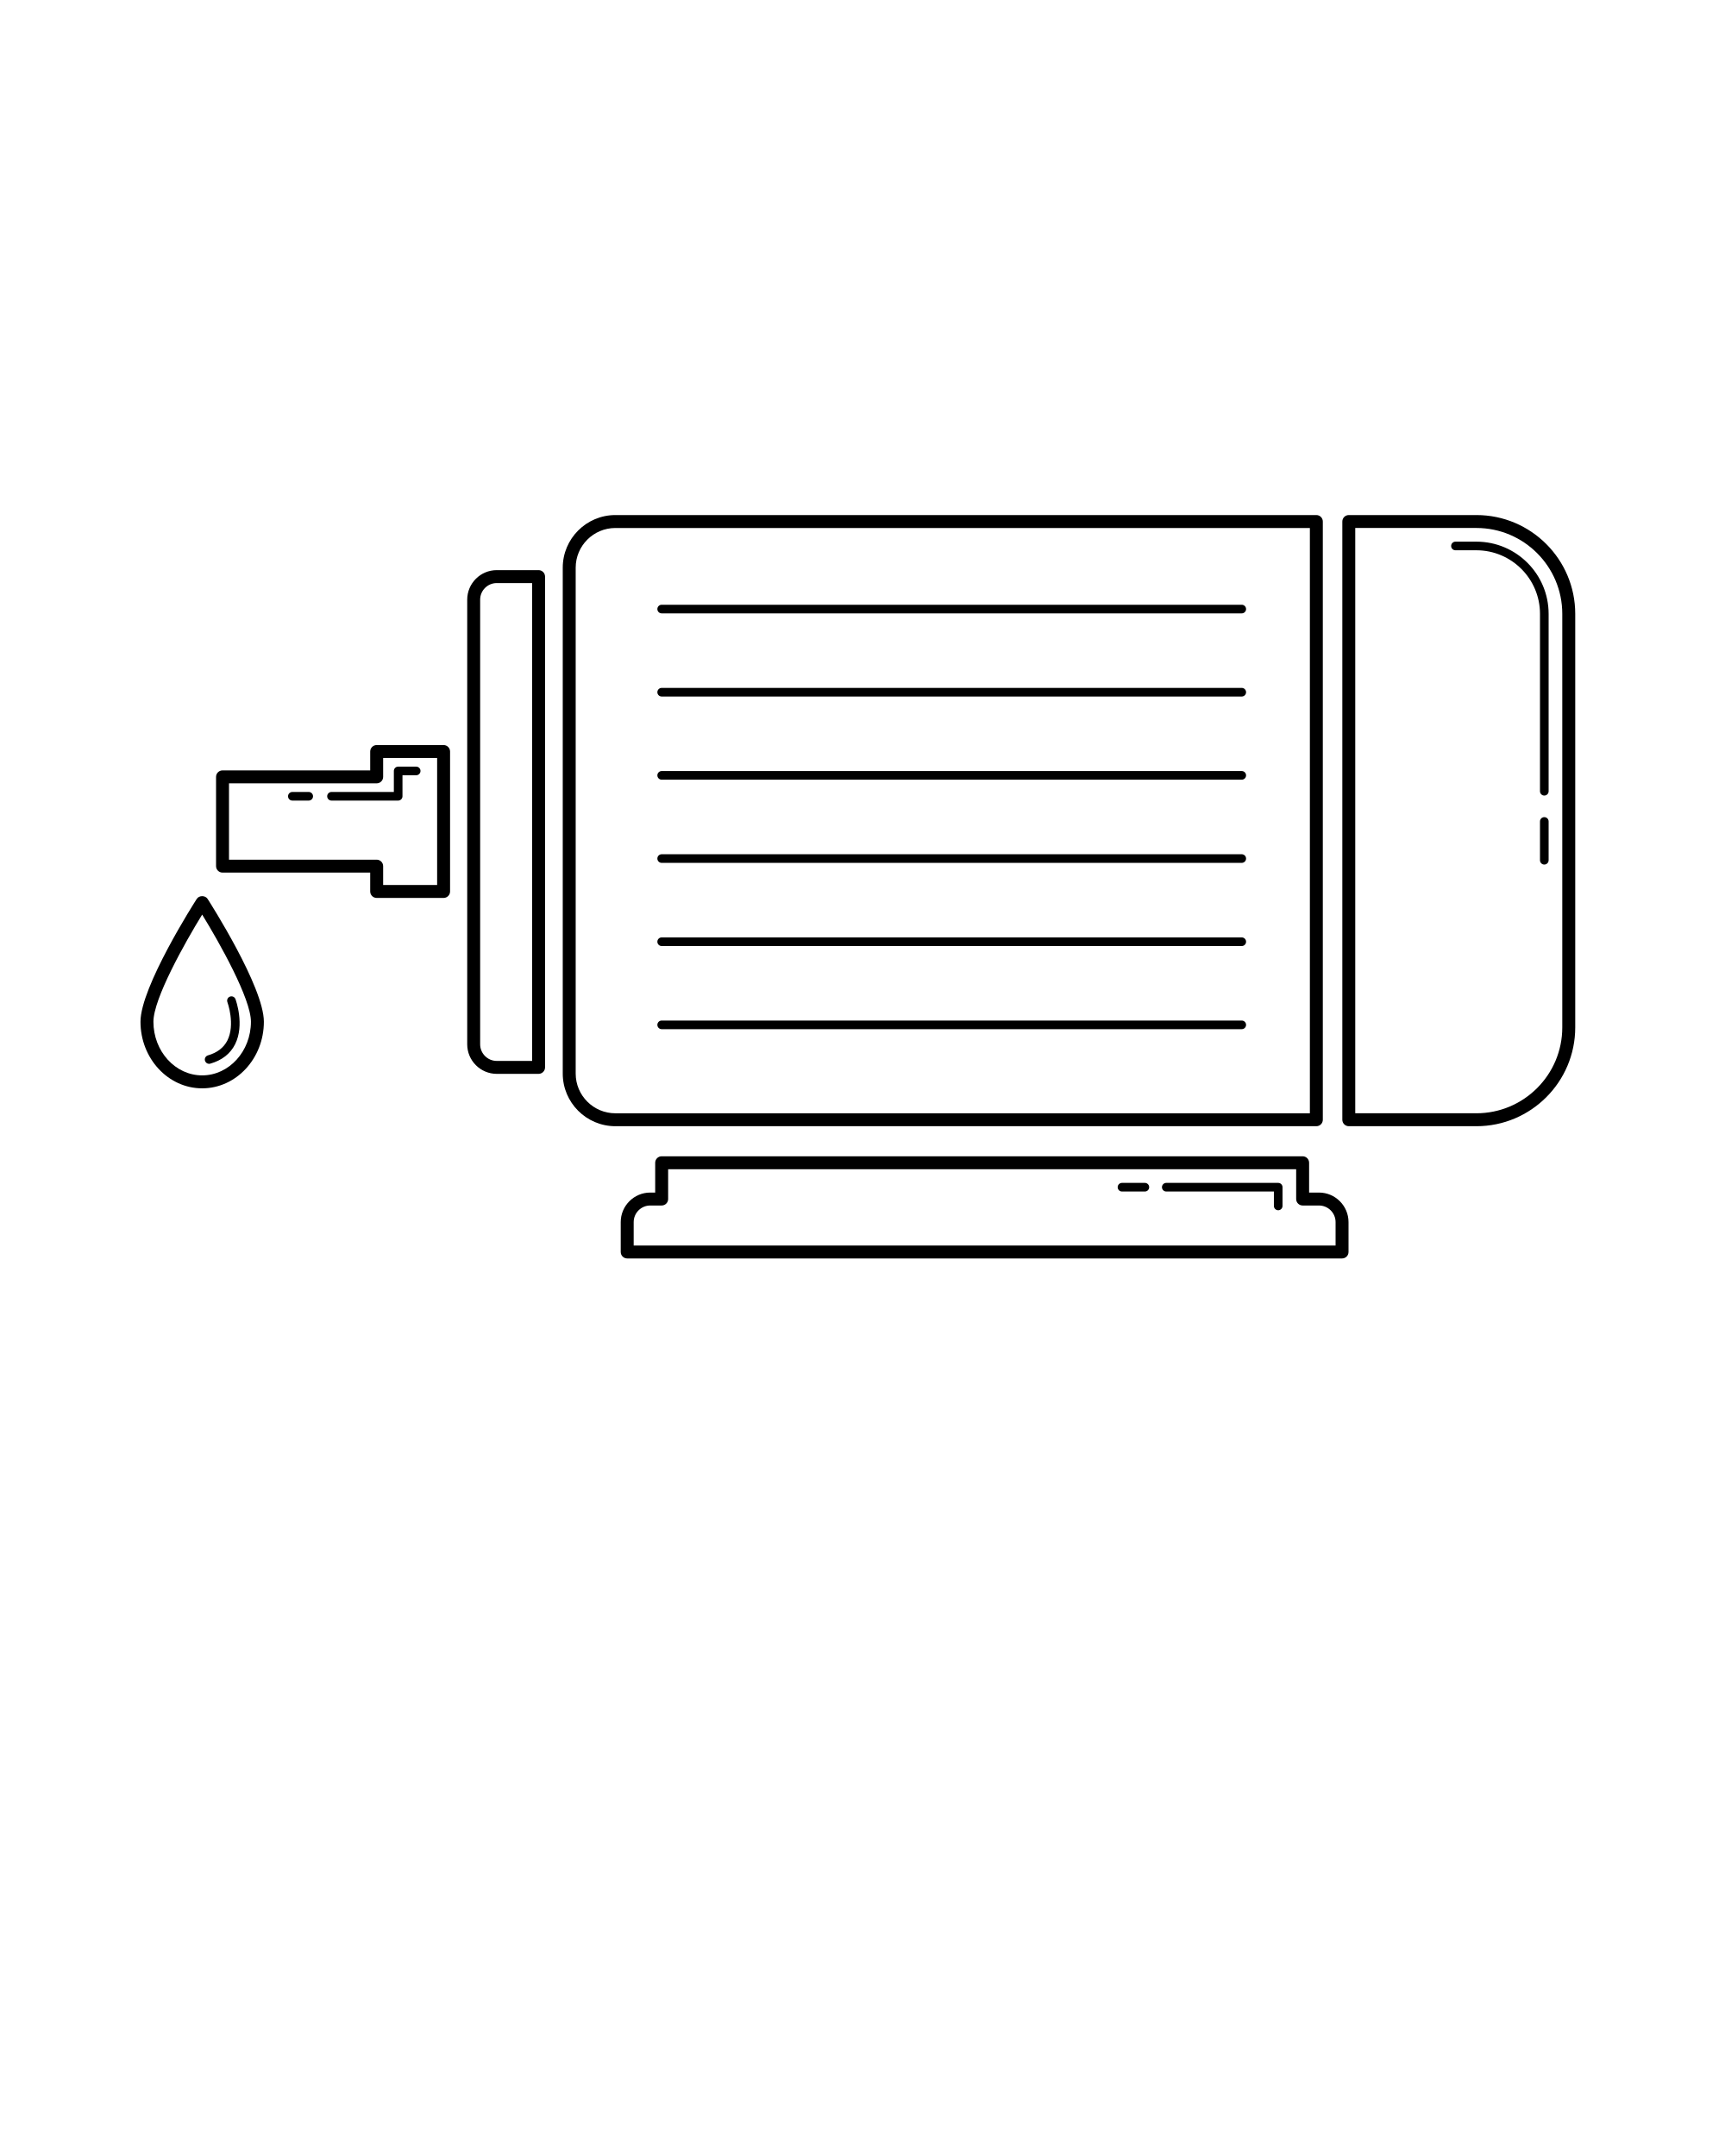
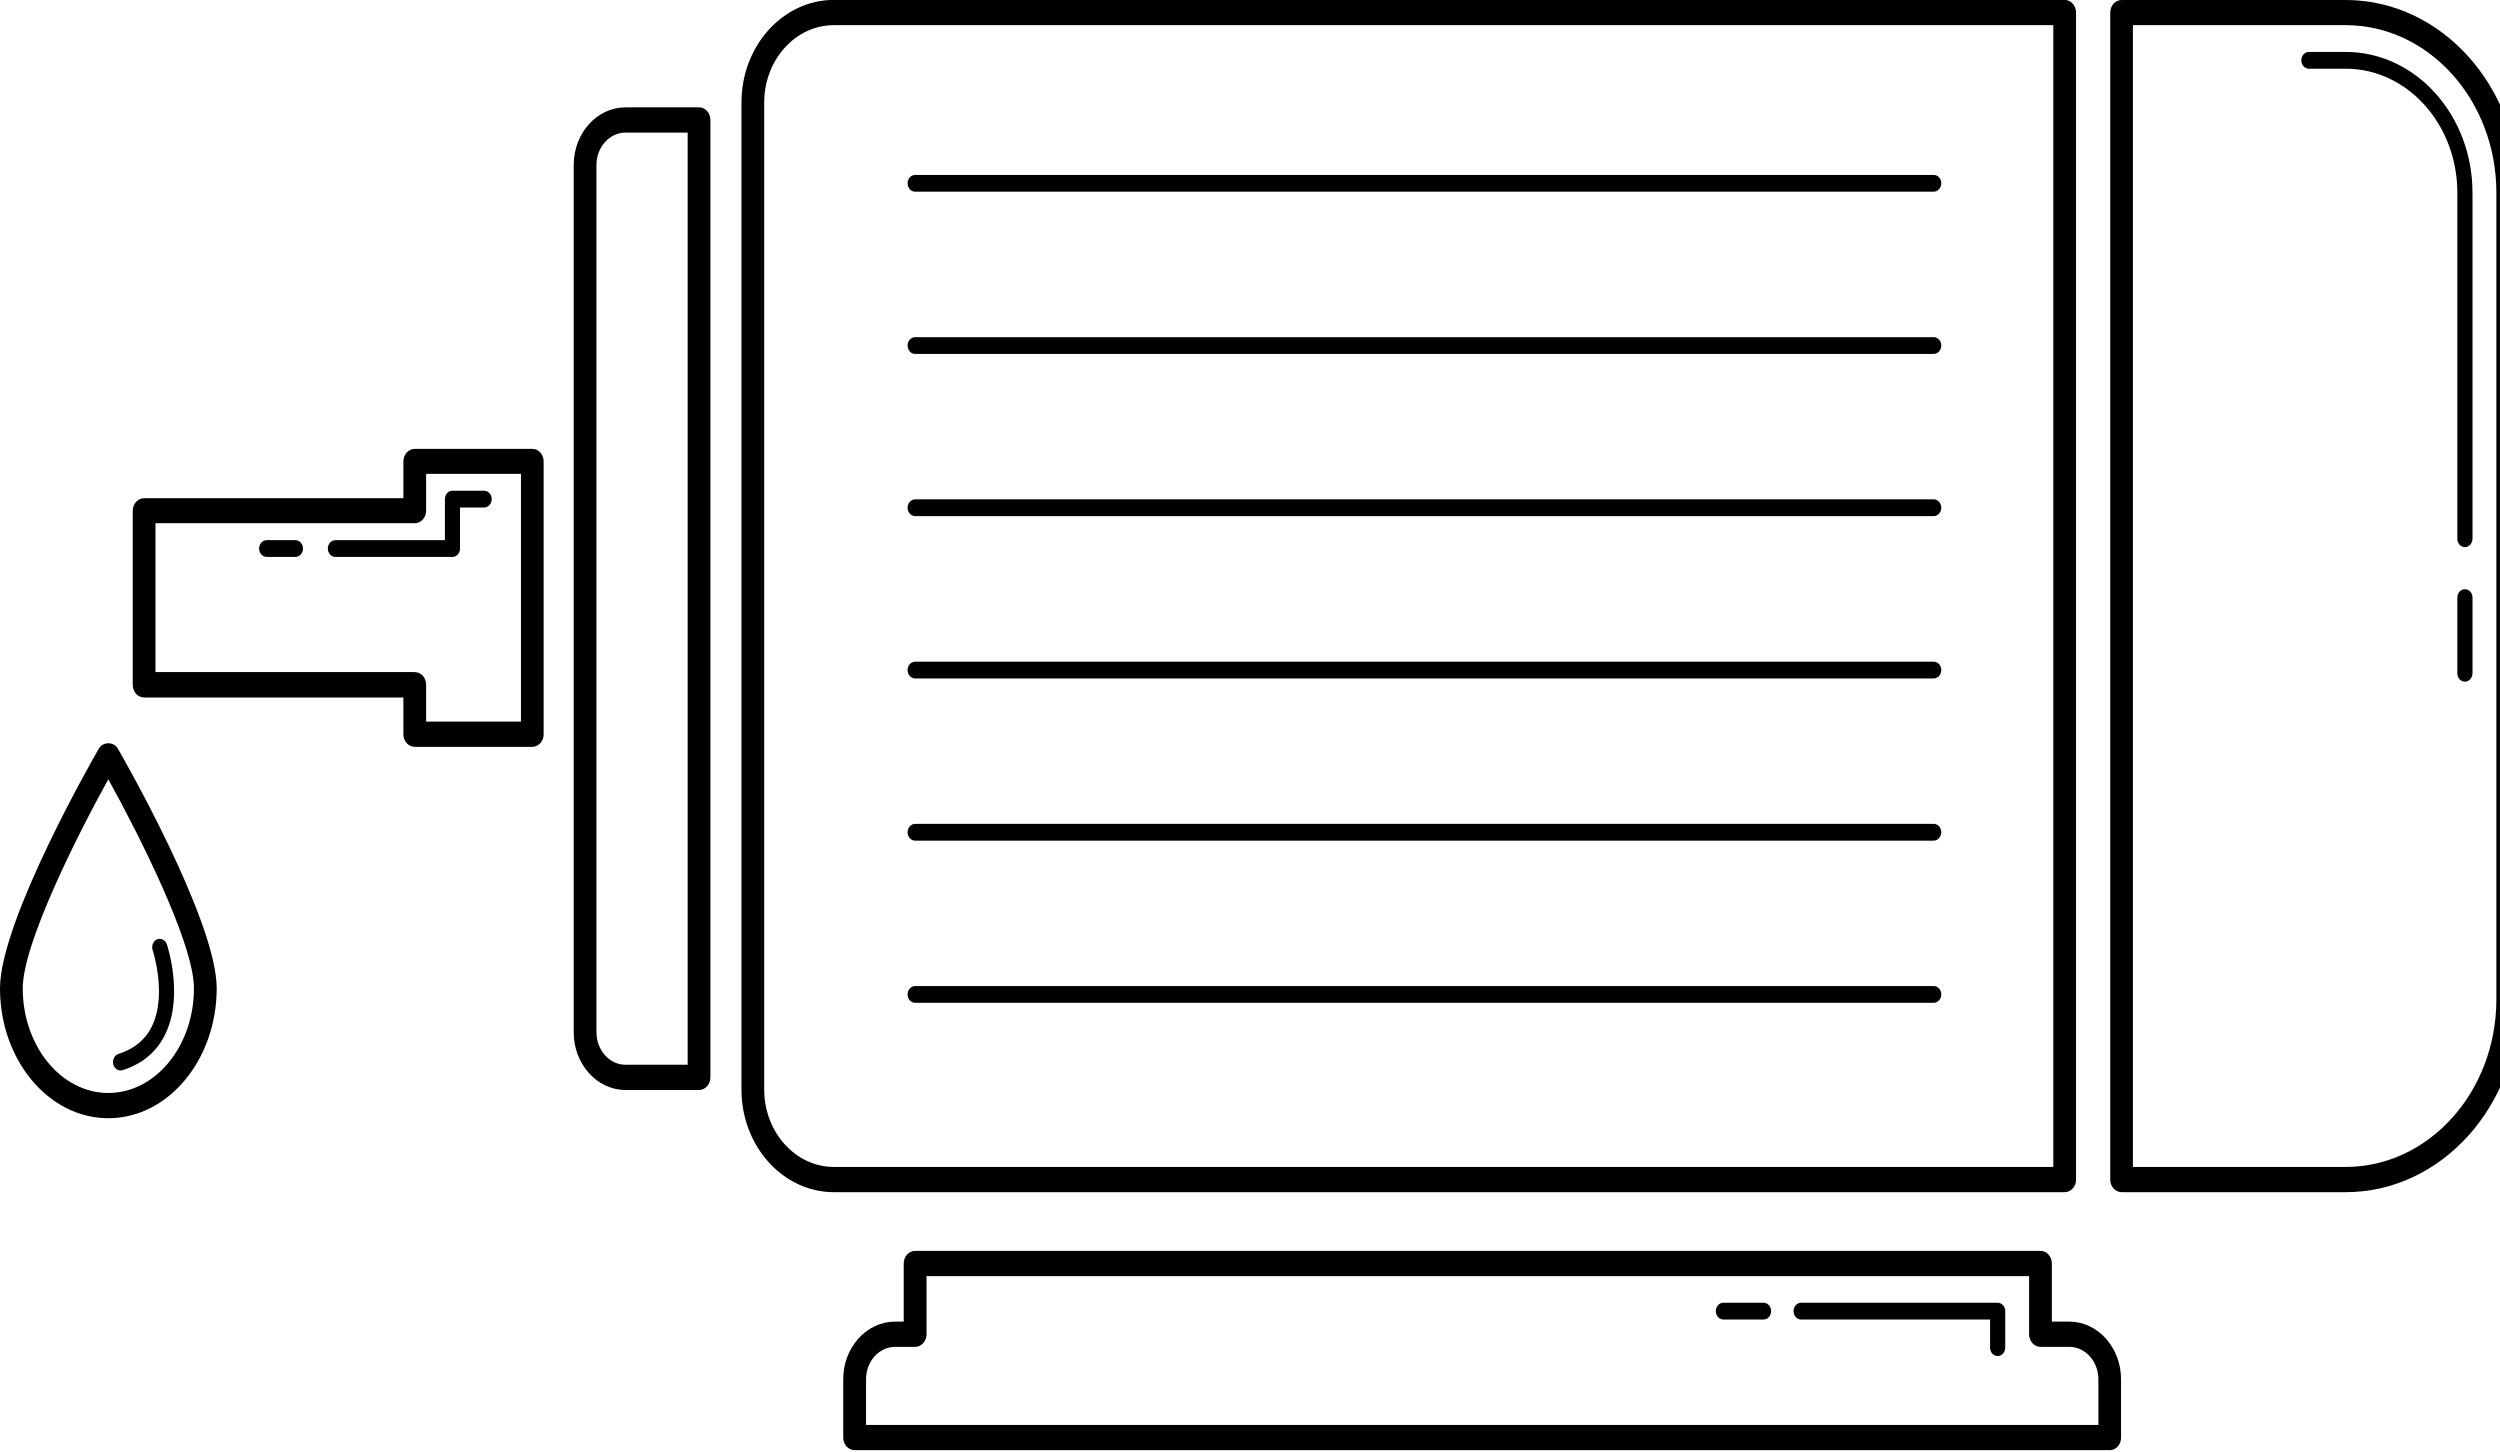
- <svg xmlns="http://www.w3.org/2000/svg" version="1.1" x="0px" y="0px" viewBox="0 0 100 125" enable-background="new 0 0 100 100" xml:space="preserve">
-   <g>
-     <path d="M11.72,63.099c-1.972,0-3.576-1.732-3.576-3.861c0-2.014,3.127-6.913,3.261-7.12c0.138-0.215,0.493-0.215,0.631,0   c0.133,0.207,3.261,5.106,3.261,7.12C15.297,61.366,13.692,63.099,11.72,63.099z M11.72,53.025   c-1.008,1.641-2.826,4.878-2.826,6.212c0,1.716,1.268,3.111,2.826,3.111s2.827-1.396,2.827-3.111   C14.547,57.902,12.728,54.666,11.72,53.025z" />
-   </g>
-   <g>
-     <path d="M76.311,65.295H35.674c-1.682,0-3.051-1.368-3.051-3.051V32.913c0-1.682,1.369-3.051,3.051-3.051h40.636   c0.207,0,0.375,0.168,0.375,0.375V64.92C76.686,65.127,76.518,65.295,76.311,65.295z M35.674,30.612   c-1.269,0-2.301,1.032-2.301,2.301v29.332c0,1.269,1.032,2.301,2.301,2.301h40.261V30.612H35.674z" />
-   </g>
-   <g>
-     <path d="M85.591,65.295h-7.4c-0.207,0-0.375-0.168-0.375-0.375V30.237c0-0.207,0.168-0.375,0.375-0.375h7.4   c3.157,0,5.727,2.569,5.727,5.728v23.979C91.317,62.726,88.748,65.295,85.591,65.295z M78.565,64.545h7.025   c2.744,0,4.977-2.232,4.977-4.977V35.589c0-2.745-2.232-4.978-4.977-4.978h-7.025V64.545z" />
-   </g>
-   <g>
-     <path d="M89.525,50.125c-0.138,0-0.25-0.112-0.25-0.25v-2.25c0-0.138,0.112-0.25,0.25-0.25s0.25,0.112,0.25,0.25v2.25   C89.775,50.013,89.663,50.125,89.525,50.125z" />
-   </g>
-   <g>
-     <path d="M89.525,46.125c-0.138,0-0.25-0.112-0.25-0.25V35.589c0-2.032-1.653-3.685-3.685-3.685h-1.216   c-0.138,0-0.25-0.112-0.25-0.25s0.112-0.25,0.25-0.25h1.216c2.308,0,4.185,1.877,4.185,4.185v10.286   C89.775,46.013,89.663,46.125,89.525,46.125z" />
-   </g>
-   <g>
-     <path d="M77.801,72.962H36.359c-0.207,0-0.375-0.168-0.375-0.375v-1.732c0-0.944,0.768-1.713,1.712-1.713h0.286v-1.728   c0-0.207,0.168-0.375,0.375-0.375h37.158c0.207,0,0.375,0.168,0.375,0.375v1.728h0.572c0.944,0,1.713,0.769,1.713,1.713v1.732   C78.176,72.794,78.008,72.962,77.801,72.962z M36.734,72.212h40.691v-1.357c0-0.531-0.432-0.963-0.963-0.963h-0.947   c-0.207,0-0.375-0.168-0.375-0.375v-1.728H38.733v1.728c0,0.207-0.168,0.375-0.375,0.375h-0.661c-0.531,0-0.962,0.432-0.962,0.963   V72.212z" />
-   </g>
-   <g>
-     <path d="M74.099,70.167c-0.138,0-0.25-0.112-0.25-0.25v-0.836h-6.239c-0.138,0-0.25-0.112-0.25-0.25s0.112-0.25,0.25-0.25h6.489   c0.138,0,0.25,0.112,0.25,0.25v1.086C74.349,70.055,74.236,70.167,74.099,70.167z" />
-   </g>
-   <g>
-     <path d="M66.369,69.081h-1.326c-0.138,0-0.25-0.112-0.25-0.25s0.112-0.25,0.25-0.25h1.326c0.138,0,0.25,0.112,0.25,0.25   S66.507,69.081,66.369,69.081z" />
-   </g>
-   <g>
-     <path d="M31.222,62.26h-2.425c-0.944,0-1.712-0.769-1.712-1.714V34.768c0-0.945,0.768-1.713,1.712-1.713h2.425   c0.207,0,0.375,0.168,0.375,0.375v28.455C31.597,62.092,31.429,62.26,31.222,62.26z M28.797,33.805   c-0.531,0-0.962,0.432-0.962,0.963v25.778c0,0.531,0.432,0.964,0.962,0.964h2.05V33.805H28.797z" />
-   </g>
-   <g>
-     <path d="M25.716,52.06h-3.88c-0.207,0-0.375-0.168-0.375-0.375v-1.094H12.9c-0.207,0-0.375-0.167-0.375-0.375v-5.175   c0-0.207,0.168-0.375,0.375-0.375h8.561v-1.094c0-0.207,0.168-0.375,0.375-0.375h3.88c0.207,0,0.375,0.168,0.375,0.375v8.112   C26.091,51.892,25.923,52.06,25.716,52.06z M22.211,51.31h3.13v-7.362h-3.13v1.094c0,0.207-0.168,0.375-0.375,0.375h-8.561v4.425   h8.561c0.207,0,0.375,0.168,0.375,0.375V51.31z" />
-   </g>
-   <g>
-     <path d="M23.082,46.416h-3.865c-0.138,0-0.25-0.112-0.25-0.25s0.112-0.25,0.25-0.25h3.615v-1.219c0-0.138,0.112-0.25,0.25-0.25   h1.045c0.138,0,0.25,0.112,0.25,0.25s-0.112,0.25-0.25,0.25h-0.795v1.219C23.332,46.304,23.22,46.416,23.082,46.416z" />
-   </g>
-   <g>
-     <path d="M17.896,46.416h-0.948c-0.138,0-0.25-0.112-0.25-0.25s0.112-0.25,0.25-0.25h0.948c0.138,0,0.25,0.112,0.25,0.25   S18.034,46.416,17.896,46.416z" />
-   </g>
-   <g>
-     <path d="M71.986,35.562H38.358c-0.138,0-0.25-0.112-0.25-0.25s0.112-0.25,0.25-0.25h33.628c0.138,0,0.25,0.112,0.25,0.25   S72.124,35.562,71.986,35.562z" />
-   </g>
-   <g>
-     <path d="M71.986,40.383H38.358c-0.138,0-0.25-0.112-0.25-0.25s0.112-0.25,0.25-0.25h33.628c0.138,0,0.25,0.112,0.25,0.25   S72.124,40.383,71.986,40.383z" />
-   </g>
-   <g>
-     <path d="M71.986,45.204H38.358c-0.138,0-0.25-0.112-0.25-0.25s0.112-0.25,0.25-0.25h33.628c0.138,0,0.25,0.112,0.25,0.25   S72.124,45.204,71.986,45.204z" />
-   </g>
-   <g>
-     <path d="M71.986,50.027H38.358c-0.138,0-0.25-0.112-0.25-0.25s0.112-0.25,0.25-0.25h33.628c0.138,0,0.25,0.112,0.25,0.25   S72.124,50.027,71.986,50.027z" />
-   </g>
-   <g>
-     <path d="M71.986,54.849H38.358c-0.138,0-0.25-0.112-0.25-0.25s0.112-0.25,0.25-0.25h33.628c0.138,0,0.25,0.112,0.25,0.25   S72.124,54.849,71.986,54.849z" />
-   </g>
-   <g>
-     <path d="M71.986,59.669H38.358c-0.138,0-0.25-0.112-0.25-0.25s0.112-0.25,0.25-0.25h33.628c0.138,0,0.25,0.112,0.25,0.25   S72.124,59.669,71.986,59.669z" />
-   </g>
-   <g>
-     <path d="M12.123,61.679c-0.109,0-0.208-0.071-0.24-0.181c-0.038-0.133,0.039-0.271,0.171-0.31c0.536-0.154,0.915-0.445,1.127-0.863   c0.47-0.93,0.007-2.21,0.002-2.223c-0.048-0.13,0.018-0.273,0.147-0.321c0.131-0.049,0.273,0.019,0.321,0.147   c0.022,0.061,0.543,1.494-0.024,2.619c-0.277,0.55-0.76,0.927-1.436,1.121C12.168,61.676,12.146,61.679,12.123,61.679z" />
+ <svg xmlns="http://www.w3.org/2000/svg" version="1.1" enable-background="new 0 0 100 100" xml:space="preserve" width="31" height="18" style="">
+   <rect id="backgroundrect" width="100%" height="100%" x="0" y="0" fill="none" stroke="none" style="" class="" />
+   <g class="currentLayer" style="">
+     <g class="">
+       <g id="svg_31" class="">
+         <path d="M23.977,8.413 H11.348 c-0.052,0 -0.094,-0.047 -0.094,-0.104 s0.042,-0.104 0.094,-0.104 h12.63 c0.052,0 0.094,0.047 0.094,0.104 S24.029,8.413 23.977,8.413 z" id="svg_32" />
+       </g>
+       <g id="svg_29" class="">
+         <path d="M23.977,6.4 H11.348 c-0.052,0 -0.094,-0.047 -0.094,-0.104 s0.042,-0.104 0.094,-0.104 h12.63 c0.052,0 0.094,0.047 0.094,0.104 S24.029,6.4 23.977,6.4 z" id="svg_30" />
+       </g>
+       <g id="svg_27" class="">
+         <path d="M23.977,4.389 H11.348 c-0.052,0 -0.094,-0.047 -0.094,-0.104 s0.042,-0.104 0.094,-0.104 h12.63 c0.052,0 0.094,0.047 0.094,0.104 S24.029,4.389 23.977,4.389 z" id="svg_28" />
+       </g>
+       <g id="svg_25" class="">
+         <path d="M23.977,2.377 H11.348 c-0.052,0 -0.094,-0.047 -0.094,-0.104 s0.042,-0.104 0.094,-0.104 h12.63 c0.052,0 0.094,0.047 0.094,0.104 S24.029,2.377 23.977,2.377 z" id="svg_26" />
+       </g>
+       <g id="svg_23" class="">
+         <path d="M3.663,6.906 h-0.356 c-0.052,0 -0.094,-0.047 -0.094,-0.104 s0.042,-0.104 0.094,-0.104 h0.356 c0.052,0 0.094,0.047 0.094,0.104 S3.715,6.906 3.663,6.906 z" id="svg_24" />
+       </g>
+       <g id="svg_21" class="">
+         <path d="M5.611,6.906 h-1.452 c-0.052,0 -0.094,-0.047 -0.094,-0.104 s0.042,-0.104 0.094,-0.104 h1.358 v-0.509 c0,-0.058 0.042,-0.104 0.094,-0.104 h0.392 c0.052,0 0.094,0.047 0.094,0.104 s-0.042,0.104 -0.094,0.104 h-0.299 v0.509 C5.705,6.859 5.663,6.906 5.611,6.906 z" id="svg_22" />
+       </g>
+       <g id="svg_19" class="">
+         <path d="M6.6,9.261 h-1.457 c-0.078,0 -0.141,-0.07 -0.141,-0.156 v-0.456 H1.787 c-0.078,0 -0.141,-0.07 -0.141,-0.156 v-2.159 c0,-0.086 0.063,-0.156 0.141,-0.156 h3.215 v-0.456 c0,-0.086 0.063,-0.156 0.141,-0.156 h1.457 c0.078,0 0.141,0.07 0.141,0.156 v3.385 C6.741,9.191 6.678,9.261 6.6,9.261 zM5.284,8.948 h1.176 v-3.072 h-1.176 v0.456 c0,0.086 -0.063,0.156 -0.141,0.156 h-3.215 v1.846 h3.215 c0.078,0 0.141,0.07 0.141,0.156 V8.948 z" id="svg_20" />
+       </g>
+       <g id="svg_17" class="">
+         <path d="M8.668,13.516 h-0.911 c-0.355,0 -0.643,-0.321 -0.643,-0.715 V2.046 c0,-0.394 0.288,-0.715 0.643,-0.715 h0.911 c0.078,0 0.141,0.07 0.141,0.156 v11.872 C8.809,13.446 8.746,13.516 8.668,13.516 zM7.757,1.644 c-0.199,0 -0.361,0.18 -0.361,0.402 v10.755 c0,0.222 0.162,0.402 0.361,0.402 h0.77 V1.644 H7.757 z" id="svg_18" />
+       </g>
+       <g id="svg_15" class="">
+         <path d="M21.868,16.362 h-0.498 c-0.052,0 -0.094,-0.047 -0.094,-0.104 s0.042,-0.104 0.094,-0.104 h0.498 c0.052,0 0.094,0.047 0.094,0.104 S21.92,16.362 21.868,16.362 z" id="svg_16" />
+       </g>
+       <g id="svg_13" class="">
+         <path d="M24.771,16.815 c-0.052,0 -0.094,-0.047 -0.094,-0.104 v-0.349 h-2.343 c-0.052,0 -0.094,-0.047 -0.094,-0.104 s0.042,-0.104 0.094,-0.104 h2.437 c0.052,0 0.094,0.047 0.094,0.104 v0.453 C24.865,16.769 24.822,16.815 24.771,16.815 z" id="svg_14" />
+       </g>
+       <g id="svg_11" class="">
+         <path d="M26.161,17.982 H10.597 c-0.078,0 -0.141,-0.07 -0.141,-0.156 v-0.723 c0,-0.394 0.288,-0.715 0.643,-0.715 h0.107 v-0.721 c0,-0.086 0.063,-0.156 0.141,-0.156 h13.955 c0.078,0 0.141,0.07 0.141,0.156 v0.721 h0.215 c0.355,0 0.643,0.321 0.643,0.715 v0.723 C26.302,17.911 26.239,17.982 26.161,17.982 zM10.738,17.669 h15.282 v-0.566 c0,-0.222 -0.162,-0.402 -0.362,-0.402 h-0.356 c-0.078,0 -0.141,-0.07 -0.141,-0.156 v-0.721 H11.489 v0.721 c0,0.086 -0.063,0.156 -0.141,0.156 h-0.248 c-0.199,0 -0.361,0.18 -0.361,0.402 V17.669 z" id="svg_12" />
+       </g>
+       <g id="svg_9" class="">
+         <path d="M30.565,6.785 c-0.052,0 -0.094,-0.047 -0.094,-0.104 V2.389 c0,-0.848 -0.621,-1.537 -1.384,-1.537 h-0.457 c-0.052,0 -0.094,-0.047 -0.094,-0.104 s0.042,-0.104 0.094,-0.104 h0.457 c0.867,0 1.572,0.783 1.572,1.746 v4.292 C30.658,6.738 30.616,6.785 30.565,6.785 z" id="svg_10" />
+       </g>
+       <g id="svg_7" class="">
+         <path d="M30.565,8.453 c-0.052,0 -0.094,-0.047 -0.094,-0.104 v-0.939 c0,-0.058 0.042,-0.104 0.094,-0.104 s0.094,0.047 0.094,0.104 v0.939 C30.658,8.407 30.616,8.453 30.565,8.453 z" id="svg_8" />
+       </g>
+       <g id="svg_5" class="">
+         <path d="M29.087,14.783 h-2.779 c-0.078,0 -0.141,-0.07 -0.141,-0.156 V0.156 c0,-0.086 0.063,-0.156 0.141,-0.156 h2.779 c1.186,0 2.151,1.072 2.151,2.39 v10.005 C31.238,13.711 30.273,14.783 29.087,14.783 zM26.448,14.47 h2.638 c1.031,0 1.869,-0.931 1.869,-2.077 V2.389 c0,-1.145 -0.838,-2.077 -1.869,-2.077 h-2.638 V14.47 z" id="svg_6" />
+       </g>
+       <g id="svg_3" class="">
+         <path d="M25.602,14.783 H10.34 c-0.632,0 -1.146,-0.571 -1.146,-1.273 V1.272 c0,-0.702 0.514,-1.273 1.146,-1.273 h15.262 c0.078,0 0.141,0.07 0.141,0.156 V14.626 C25.743,14.713 25.68,14.783 25.602,14.783 zM10.34,0.312 c-0.477,0 -0.864,0.431 -0.864,0.96 v12.238 c0,0.529 0.388,0.96 0.864,0.96 h15.121 V0.312 H10.34 z" id="svg_4" />
+       </g>
+       <g id="svg_1" class="">
+         <path d="M1.343,13.866 c-0.741,0 -1.343,-0.723 -1.343,-1.611 c0,-0.84 1.174,-2.884 1.225,-2.971 c0.052,-0.09 0.185,-0.09 0.237,0 c0.05,0.086 1.225,2.13 1.225,2.971 C2.687,13.143 2.084,13.866 1.343,13.866 zM1.343,9.663 c-0.379,0.685 -1.061,2.035 -1.061,2.592 c0,0.716 0.476,1.298 1.061,1.298 s1.062,-0.582 1.062,-1.298 C2.405,11.698 1.722,10.348 1.343,9.663 z" id="svg_2" />
+       </g>
+       <g id="svg_37" class="">
+         <path d="M1.495,13.274 c-0.041,0 -0.078,-0.03 -0.09,-0.076 c-0.014,-0.055 0.015,-0.113 0.064,-0.129 c0.201,-0.064 0.344,-0.186 0.423,-0.36 c0.177,-0.388 0.003,-0.922 0.001,-0.927 c-0.018,-0.054 0.007,-0.114 0.055,-0.134 c0.049,-0.02 0.103,0.008 0.121,0.061 c0.008,0.025 0.204,0.623 -0.009,1.093 c-0.104,0.229 -0.285,0.387 -0.539,0.468 C1.512,13.273 1.503,13.274 1.495,13.274 z" id="svg_38" />
+       </g>
+       <g id="svg_35" class="">
+         <path d="M23.977,12.435 H11.348 c-0.052,0 -0.094,-0.047 -0.094,-0.104 s0.042,-0.104 0.094,-0.104 h12.63 c0.052,0 0.094,0.047 0.094,0.104 S24.029,12.435 23.977,12.435 z" id="svg_36" />
+       </g>
+       <g id="svg_33" class="">
+         <path d="M23.977,10.424 H11.348 c-0.052,0 -0.094,-0.047 -0.094,-0.104 s0.042,-0.104 0.094,-0.104 h12.63 c0.052,0 0.094,0.047 0.094,0.104 S24.029,10.424 23.977,10.424 z" id="svg_34" />
+       </g>
+     </g>
  </g>
</svg>
